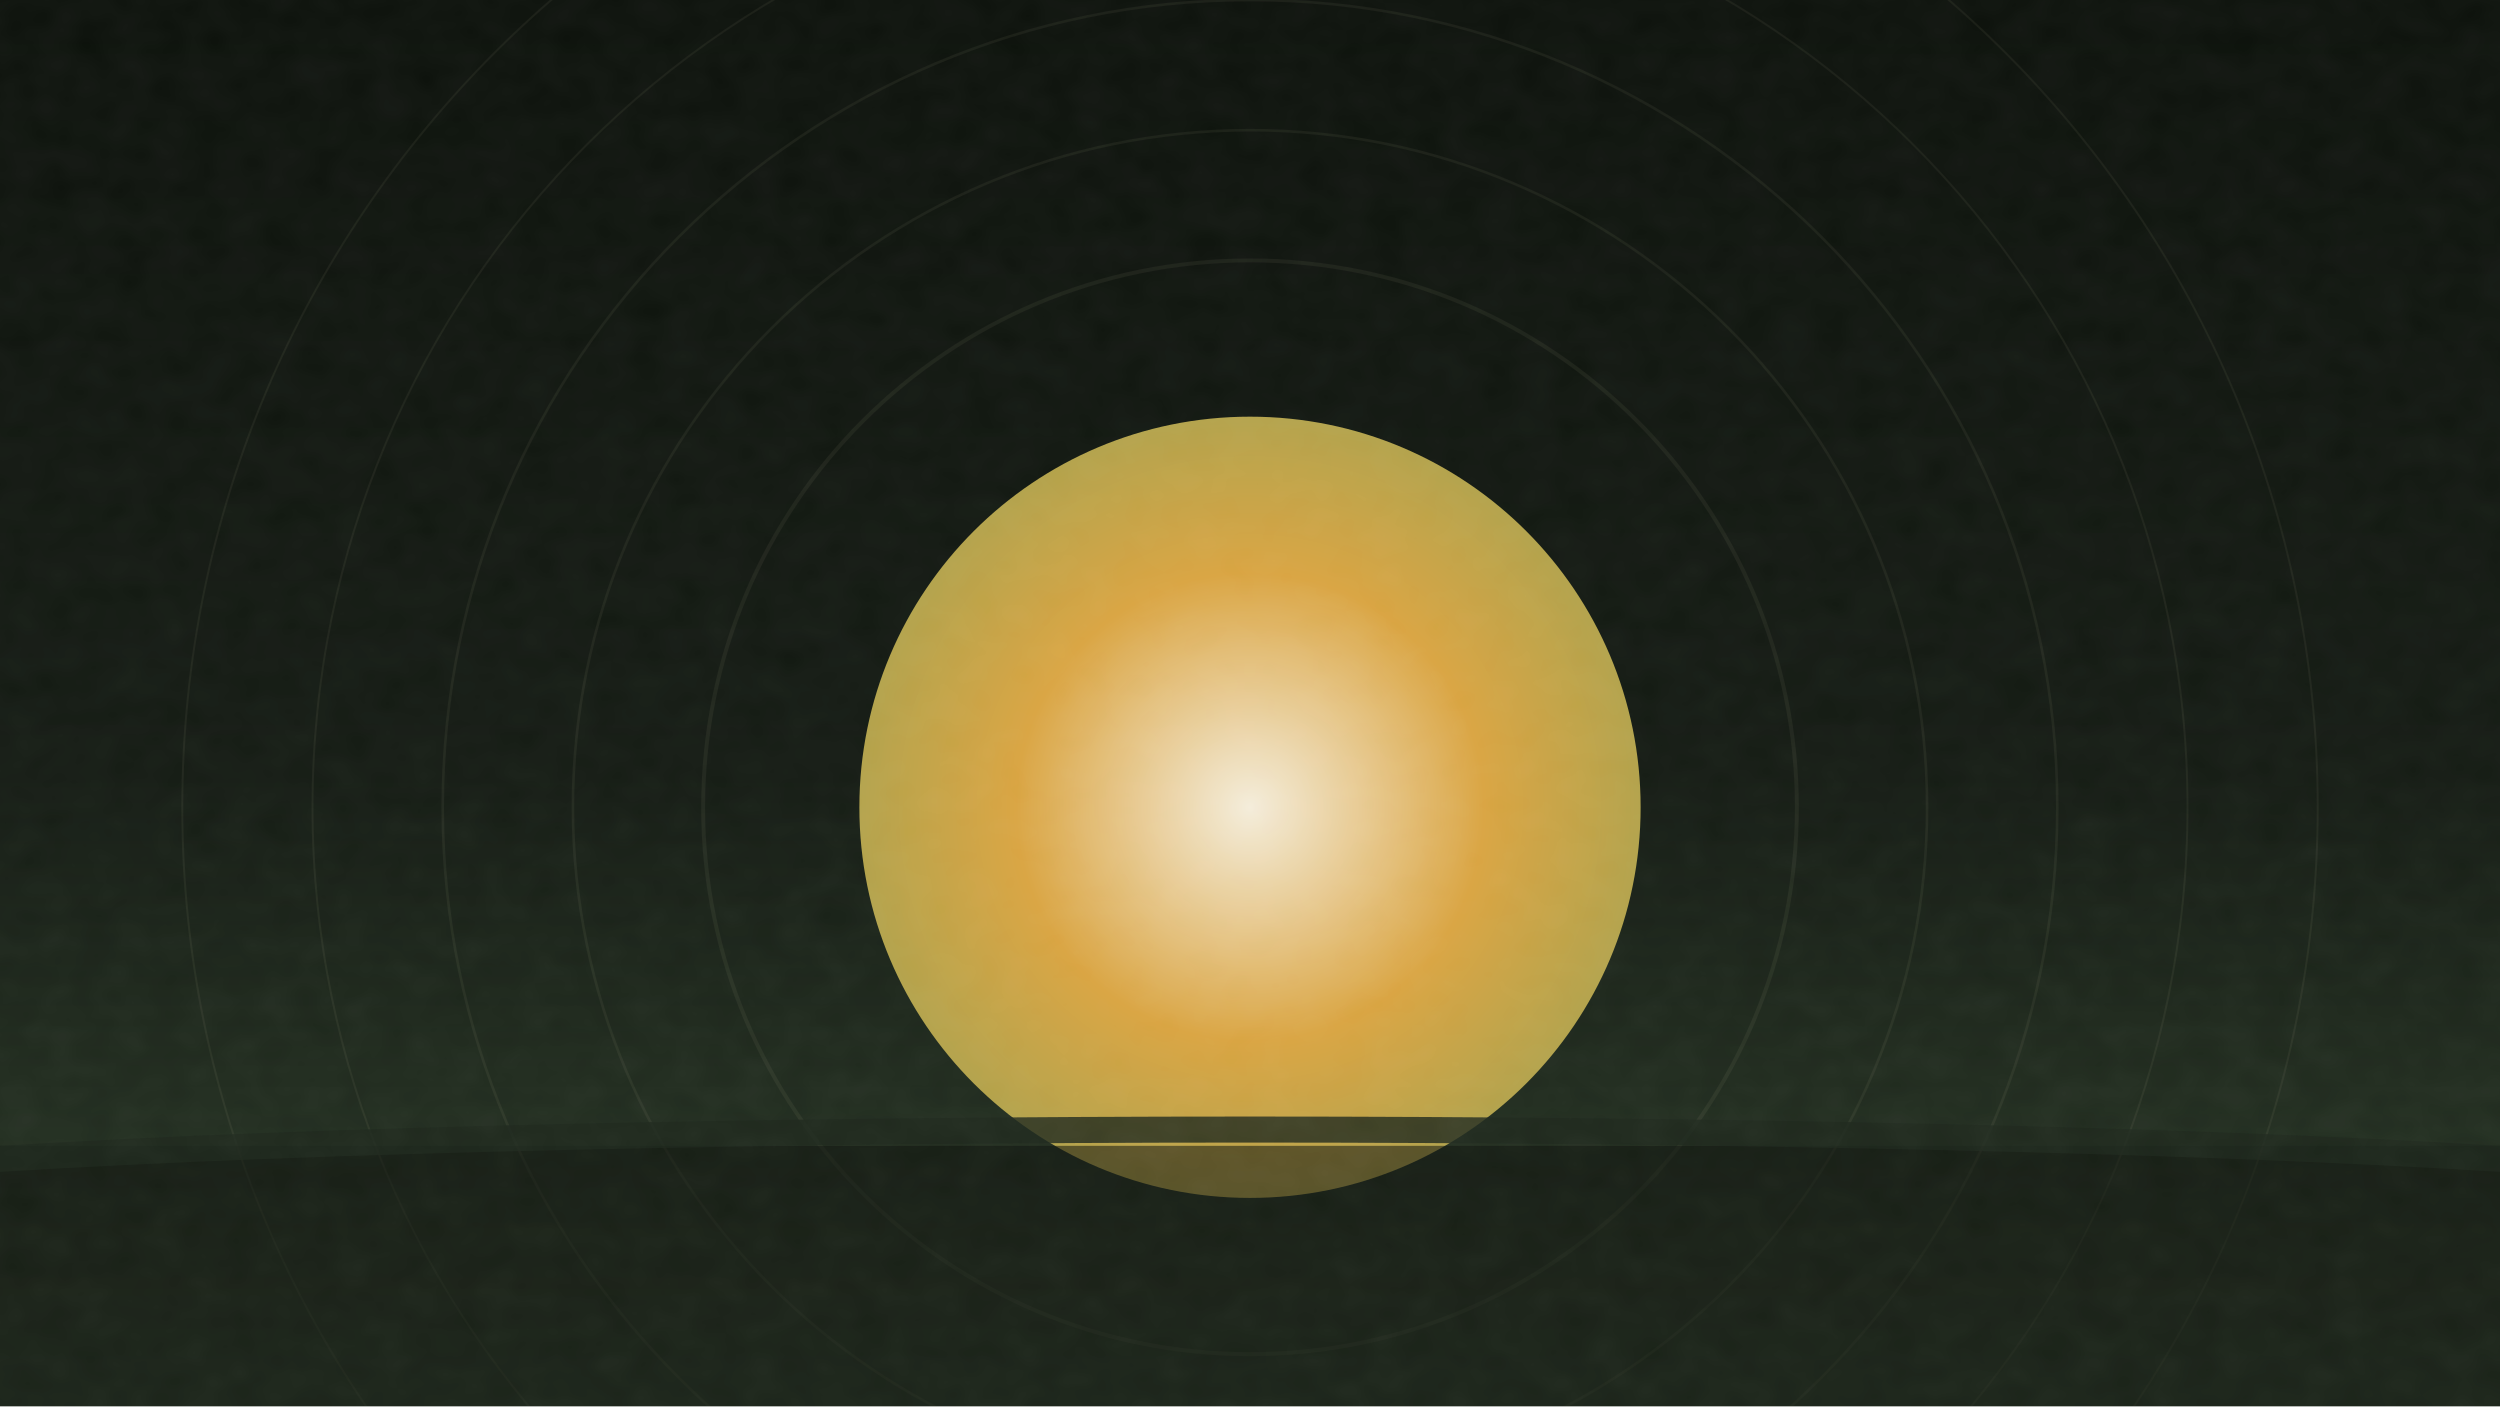
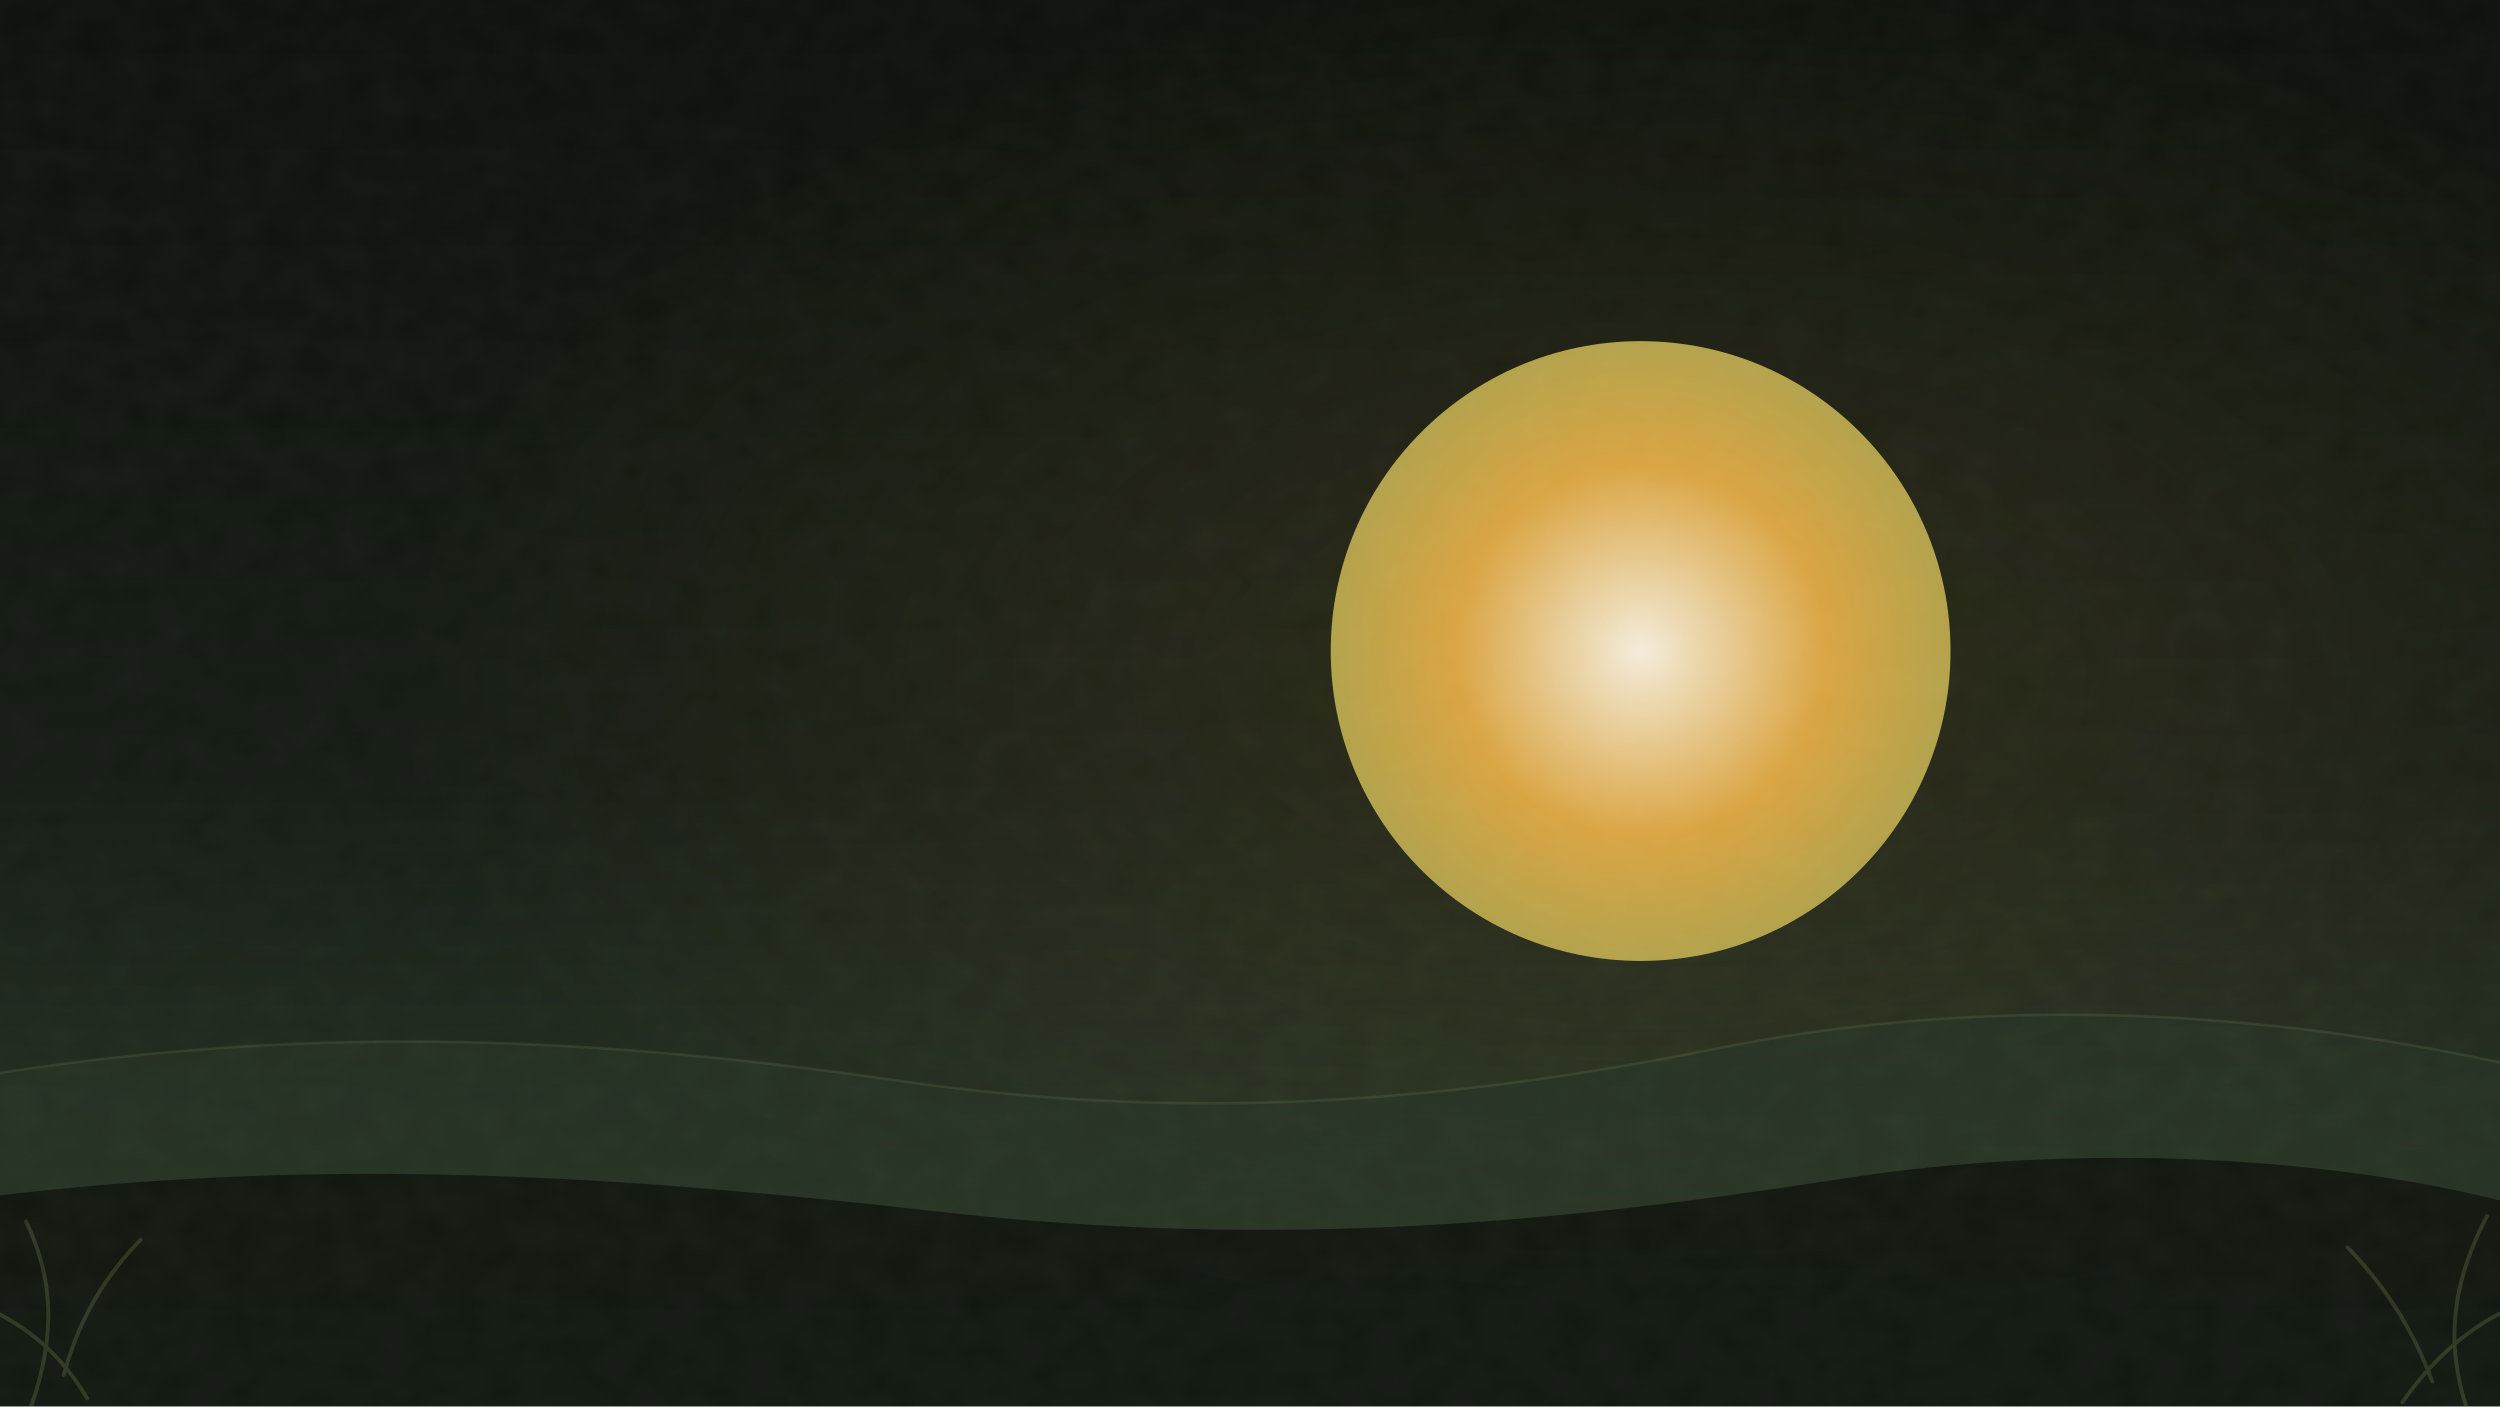
<svg xmlns="http://www.w3.org/2000/svg" width="1920" height="1080" viewBox="0 0 1920 1080" role="img" aria-label="HorneroOS pampa night wallpaper">
  <defs>
    <filter id="hornero-wp-grain" x="0" y="0" width="100%" height="100%">
      <feTurbulence type="fractalNoise" baseFrequency="0.035 0.045" numOctaves="2" stitchTiles="stitch" result="n" />
      <feColorMatrix in="n" type="matrix" values="0 0 0 0 1 0 0 0 0 1 0 0 0 0 1 0 0 0 0.5 0" />
    </filter>
    <linearGradient id="pampa-wp-night" x1="0" y1="0" x2="0" y2="1">
      <stop offset="0" stop-color="#0C110B" />
      <stop offset="0.55" stop-color="#141B13" />
      <stop offset="1" stop-color="#2B3A28" />
    </linearGradient>
+     <radialGradient id="pampa-wp-glow" cx="0.66" cy="0.48" r="0.5">
+       <stop offset="0" stop-color="#D9A441" stop-opacity="0.13" />
+       <stop offset="1" stop-color="#D9A441" stop-opacity="0" />
+     </radialGradient>
    <radialGradient id="pampa-wp-moon" cx="0.5" cy="0.5" r="0.5">
      <stop offset="0" stop-color="#F4ECDA" />
      <stop offset="0.6" stop-color="#D9A441" />
      <stop offset="1" stop-color="#B3A24A" />
    </radialGradient>
  </defs>
  <rect width="1920" height="1080" fill="url(#pampa-wp-night)" />
-   <g fill="none" stroke="#D9CBA7" opacity="0.07">
-     <circle cx="960" cy="620" r="420" stroke-width="3" />
-     <circle cx="960" cy="620" r="520" stroke-width="2" />
-     <circle cx="960" cy="620" r="620" stroke-width="2" />
-     <circle cx="960" cy="620" r="720" stroke-width="1.5" />
-     <circle cx="960" cy="620" r="820" stroke-width="1.5" />
+   <rect width="1920" height="1080" fill="url(#pampa-wp-glow)" />
+   <circle cx="1260" cy="500" r="238" fill="url(#pampa-wp-moon)" />
+   <path d="M0 824 C250 785 470 798 690 830 C930 865 1135 842 1320 805 C1535 762 1745 778 1920 816 L1920 1080 L0 1080 Z" fill="#263324" opacity="0.58" />
+   <path d="M0 824 C250 785 470 798 690 830 C930 865 1135 842 1320 805 C1535 762 1745 778 1920 816" fill="none" stroke="#A2A875" stroke-width="2" opacity="0.13" />
+   <path d="M0 918 C255 888 478 903 725 931 C978 959 1190 940 1410 906 C1604 875 1798 891 1920 922 L1920 1080 L0 1080 Z" fill="#0C110B" opacity="0.82" />
+   <g fill="none" stroke="#93A36B" stroke-width="3" stroke-linecap="round" opacity="0.22">
+     <path d="M24 1080 C43 1025 41 982 20 938 M49 1056 C61 1011 82 979 108 952 M67 1074 C45 1037 19 1019 -5 1007" />
+     <path d="M1894 1080 C1876 1024 1887 978 1910 934 M1868 1061 C1851 1015 1827 983 1803 958 M1845 1077 C1873 1037 1904 1015 1930 1004" />
  </g>
-   <circle cx="960" cy="620" r="300" fill="url(#pampa-wp-moon)" />
-   <rect y="880" width="1920" height="200" fill="#0C110B" opacity="0.55" />
-   <path d="M0,880 C480,850 1440,850 1920,880 L1920,900 C1440,870 480,870 0,900 Z" fill="#1D271C" opacity="0.8" />
-   <rect width="1920" height="1080" filter="url(#hornero-wp-grain)" opacity="0.09" />
+   <rect width="1920" height="1080" filter="url(#hornero-wp-grain)" opacity="0.07" />
</svg>
